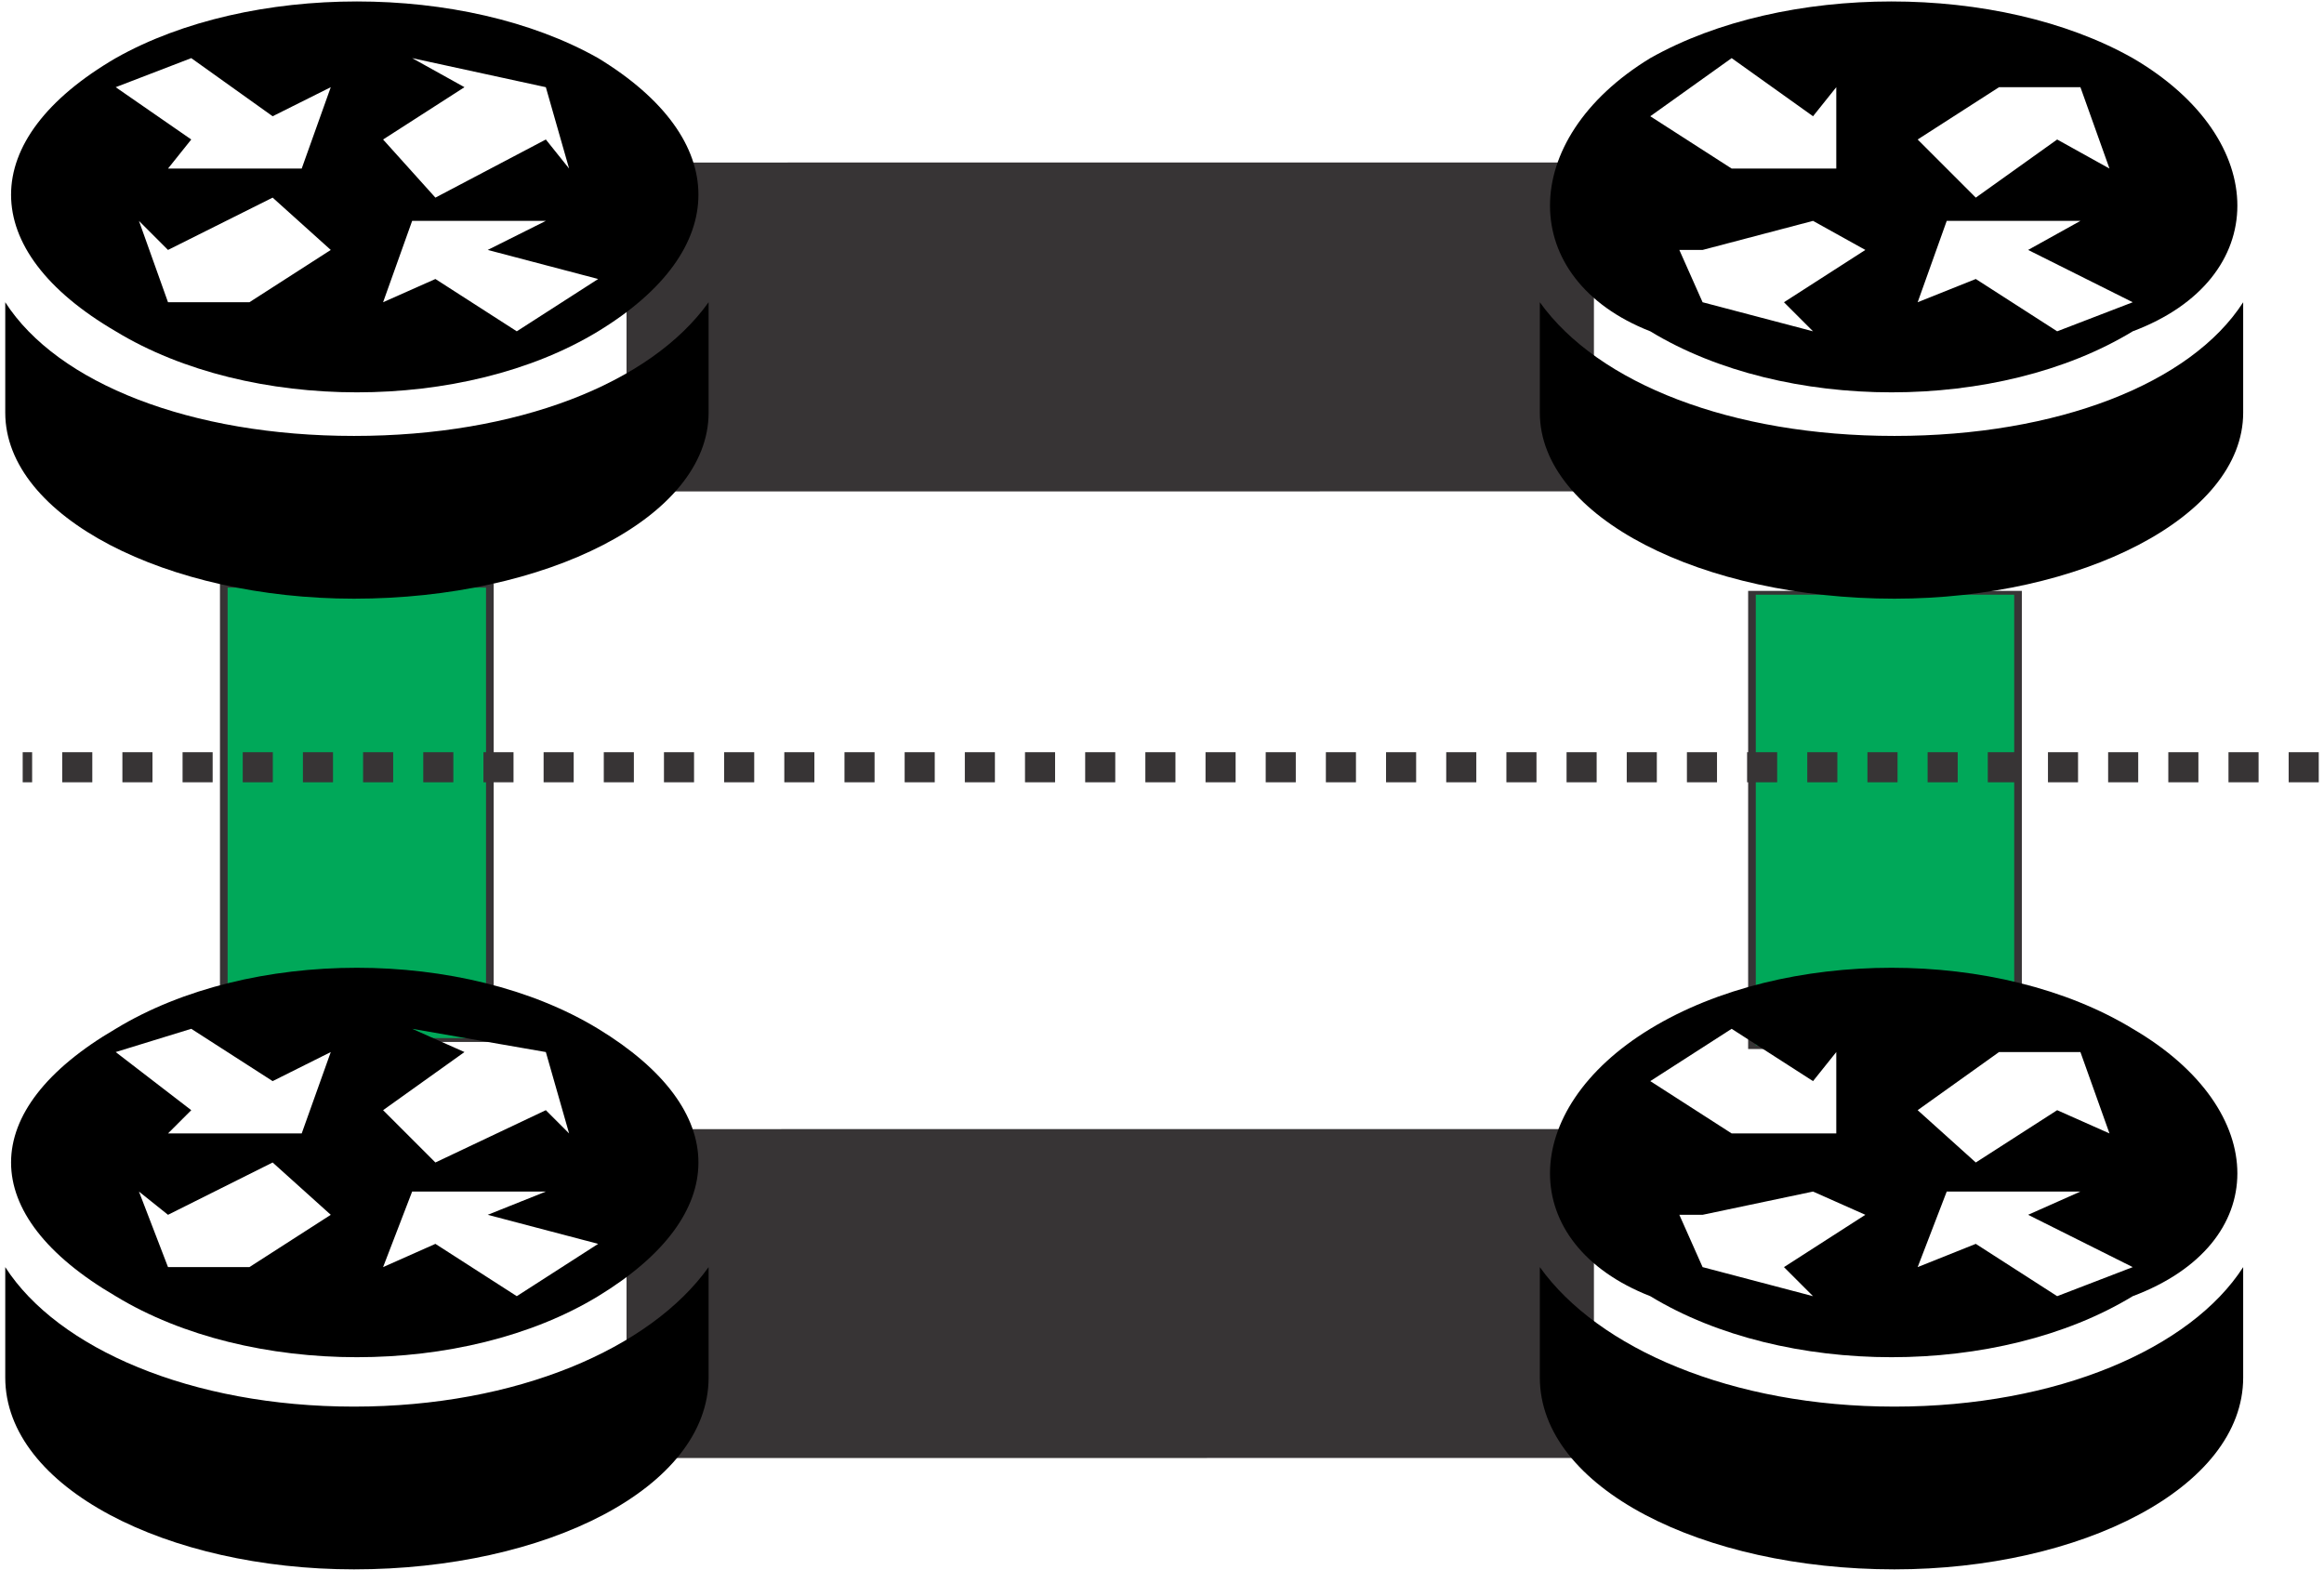
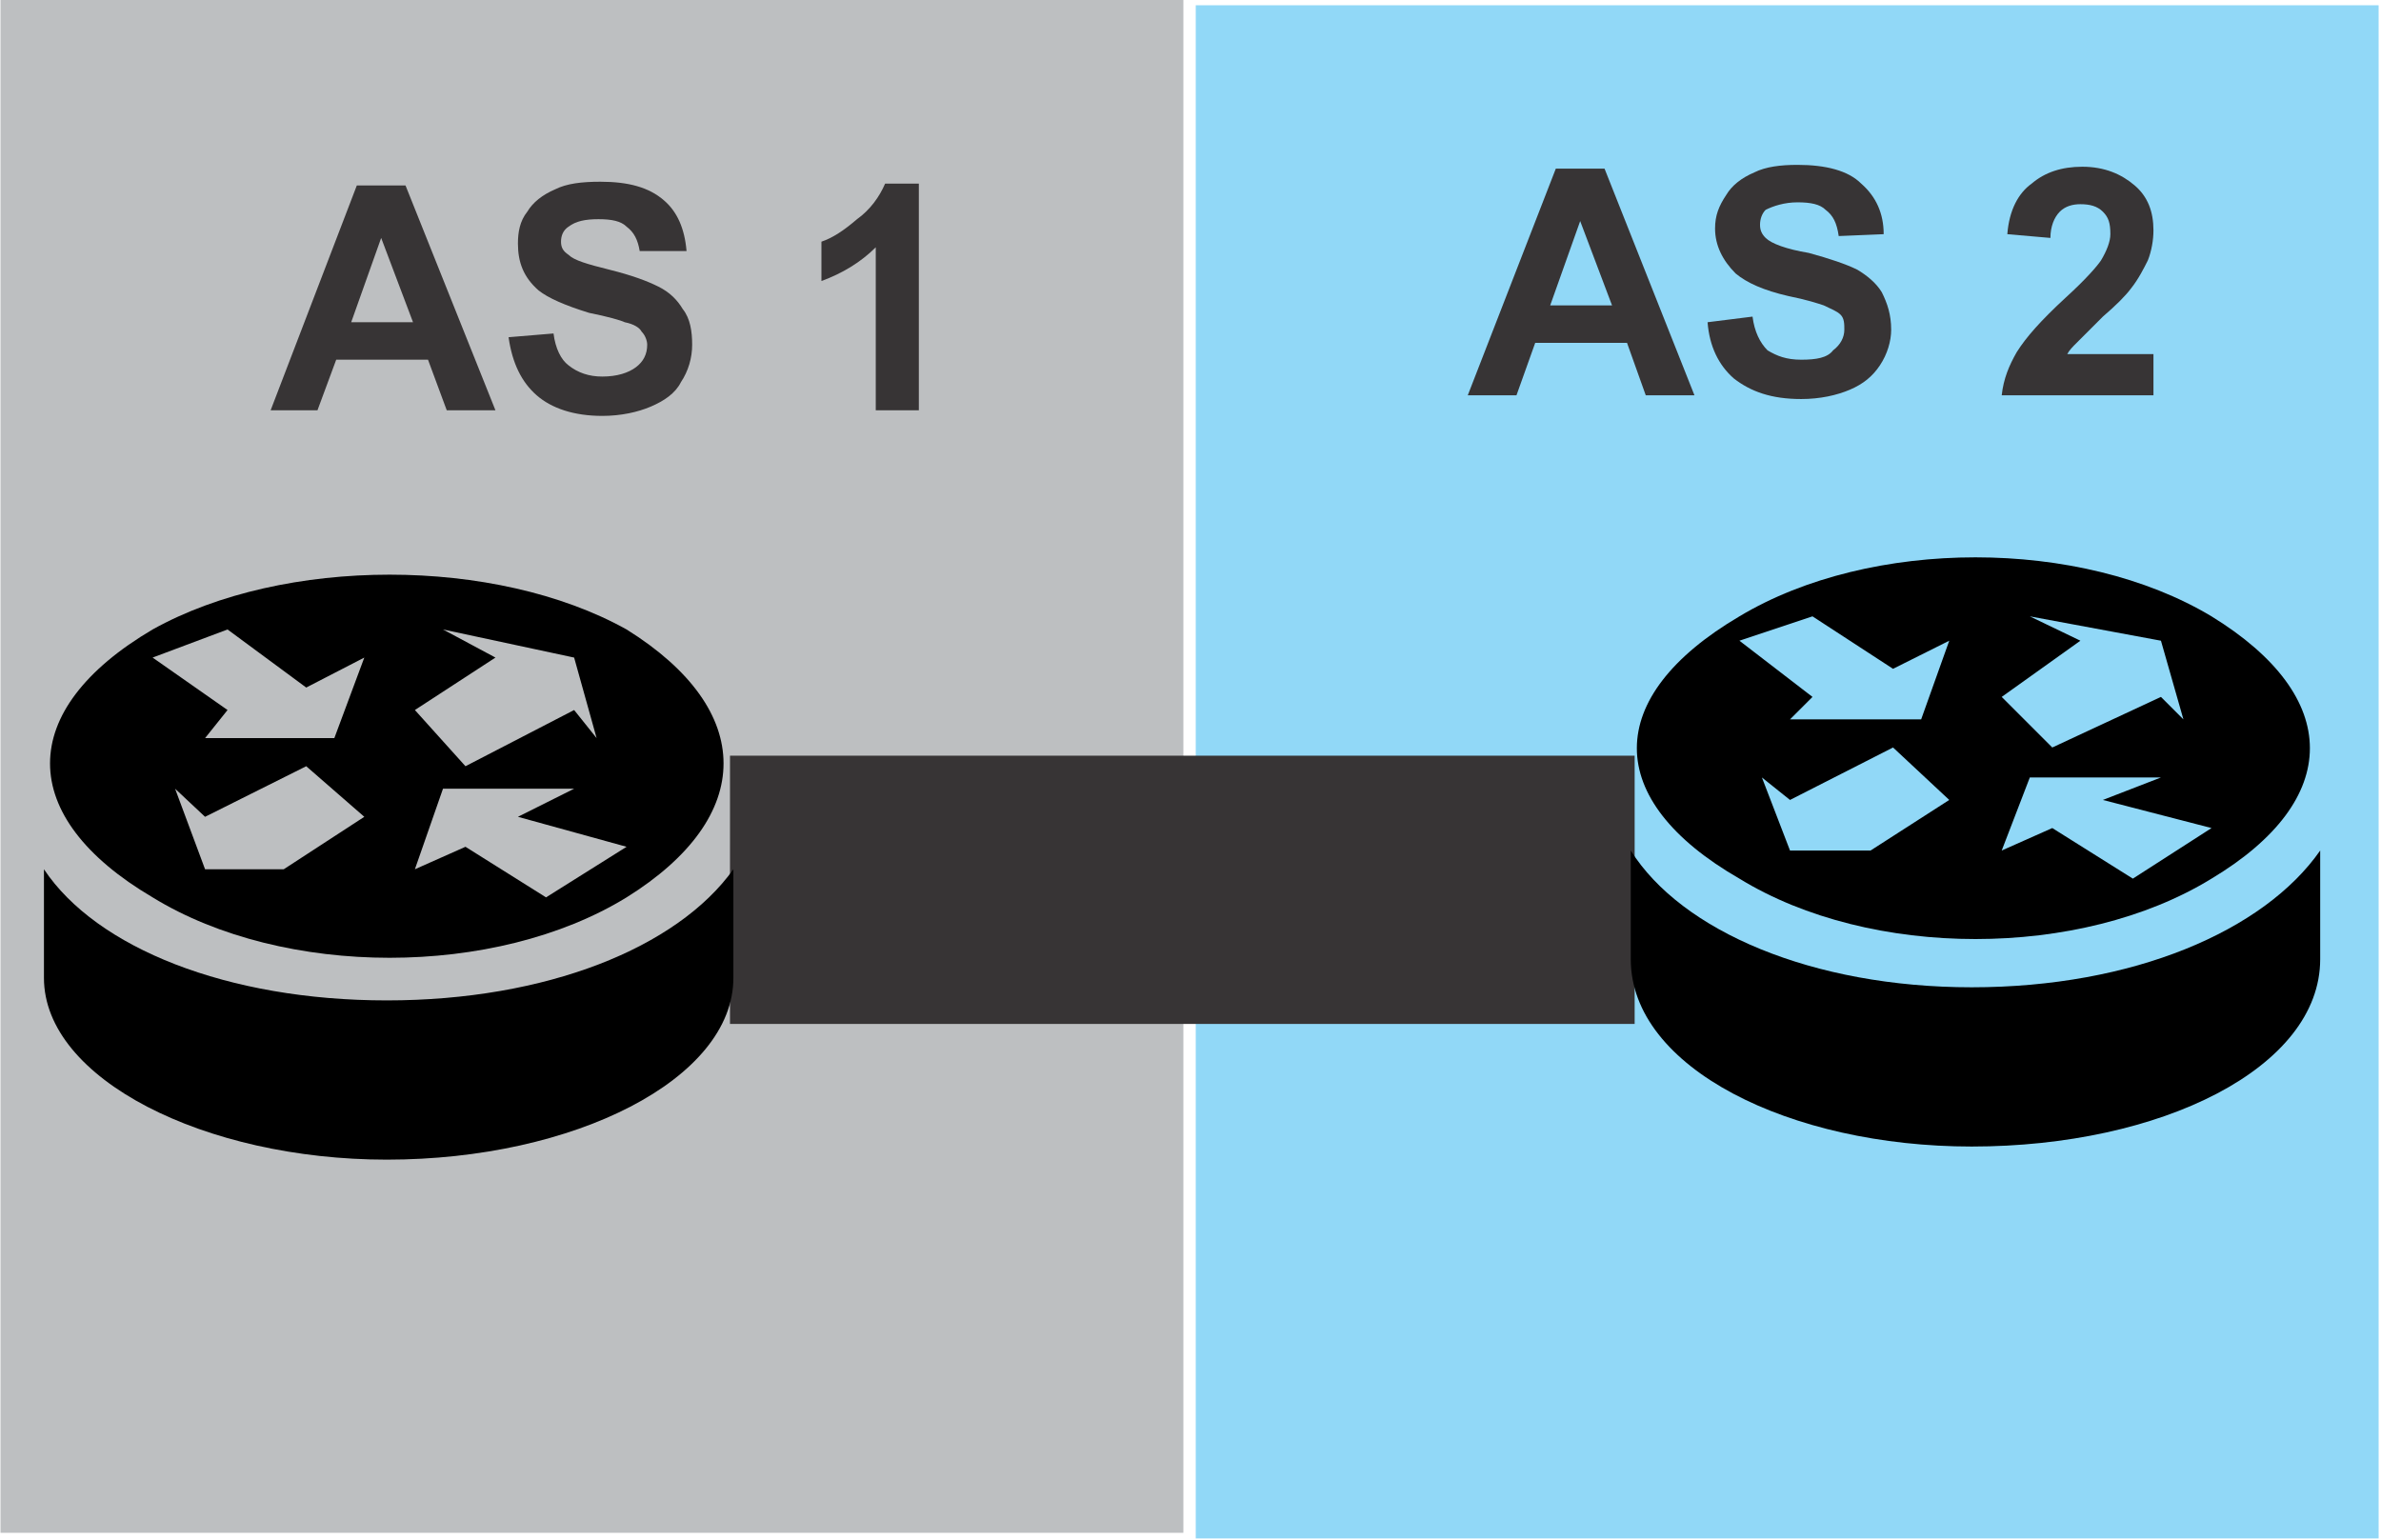
- <svg xmlns="http://www.w3.org/2000/svg" xml:space="preserve" width="385px" height="260px" version="1.1" style="shape-rendering:geometricPrecision; text-rendering:geometricPrecision; image-rendering:optimizeQuality; fill-rule:evenodd; clip-rule:evenodd" viewBox="0 0 398 270">
+ <svg xmlns="http://www.w3.org/2000/svg" xml:space="preserve" width="1257px" height="813px" version="1.1" style="shape-rendering:geometricPrecision; text-rendering:geometricPrecision; image-rendering:optimizeQuality; fill-rule:evenodd; clip-rule:evenodd" viewBox="0 0 1270 822">
  <defs>
    <style type="text/css">
   
-     .str1 {stroke:#373435;stroke-width:7.649}
-     .str0 {stroke:#373435;stroke-width:0.932}
-     .str2 {stroke:#373435;stroke-width:5.176;stroke-dasharray:5.176 5.176}
-     .fil3 {fill:none}
-     .fil0 {fill:#00A859}
-     .fil2 {fill:black}
-     .fil1 {fill:#373435}
+     .str2 {stroke:#373435;stroke-width:2.833}
+     .str0 {stroke:#BDBFC1;stroke-width:2.387}
+     .str1 {stroke:#91D8F7;stroke-width:2.387}
+     .fil0 {fill:#BDBFC1}
+     .fil3 {fill:#373435}
+     .fil1 {fill:#91D8F7}
+     .fil4 {fill:black}
+     .fil2 {fill:#373435;fill-rule:nonzero}
   
  </style>
  </defs>
  <g id="Layer_x0020_1">
-     <rect class="fil0 str0" transform="matrix(-8.35112E-009 -0.710071 1.41361 2.69467E-005 300.495 180.151)" width="110.082" height="32.378" />
-     <rect class="fil0 str0" transform="matrix(-8.35112E-009 -0.710071 1.41361 2.69467E-005 37.5971 178.928)" width="110.082" height="32.378" />
-     <rect class="fil1 str1" transform="matrix(1.41361 -2.46805E-005 -2.89734E-005 1.41361 112.288 199.665)" width="110.082" height="32.378" />
-     <g id="_755938643904">
-       <path class="fil2" d="M60 242c-28,0 -51,-10 -60,-24l0 19c0,19 28,33 60,33 33,0 61,-14 61,-33l0 -19c-10,14 -33,24 -61,24z" />
-       <path class="fil2" d="M19 223c23,14 60,14 83,0 23,-14 23,-32 0,-46 -23,-14 -60,-14 -83,0 -24,14 -24,32 0,46zm27 -37l10 -5 -5 14 -23 0 4 -4 -13 -10 13 -4 14 9 0 0zm51 9l-4 -4 -19 9 -9 -9 14 -10 -9 -4 23 4 4 14 0 0zm-23 19l-9 4 5 -13 23 0 -10 4 19 5 -14 9 -14 -9 0 0zm-46 4l-5 -13 5 4 18 -9 10 9 -14 9 4 0 -18 0z" />
-     </g>
-     <g id="_755938642304">
-       <path class="fil2" d="M325 242c-28,0 -51,-10 -61,-24l0 19c0,19 28,33 61,33 32,0 60,-14 60,-33l0 -19c-9,14 -32,24 -60,24z" />
-       <path class="fil2" d="M283 223c23,14 60,14 83,0 24,-9 24,-32 0,-46 -23,-14 -60,-14 -83,0 -23,14 -23,37 0,46zm28 -37l4 -5 0 14 -23 0 5 0 -14 -9 14 -9 14 9 0 0zm51 9l-9 -4 -14 9 -10 -9 14 -10 -9 0 23 0 5 14 0 0zm-23 19l-10 4 5 -13 23 0 -9 4 18 9 -13 5 -14 -9 0 0zm-47 4l-4 -9 4 0 19 -4 9 4 -14 9 5 5 -19 -5z" />
-     </g>
-     <line class="fil3 str2" x1="398" y1="132" x2="3" y2="132" />
+     <rect class="fil0 str0" x="1" y="1" width="629" height="816" />
+     <rect class="fil1 str1" x="639" y="4" width="629" height="816" />
+     <path class="fil2" d="M264 219l-26 0 -10 -27 -49 0 -10 27 -25 0 46 -120 26 0 48 120zm-44 -47l-17 -45 -16 45 33 0z" />
+     <path id="1" class="fil2" d="M271 180l24 -2c1,8 4,14 8,17 5,4 11,6 18,6 8,0 14,-2 18,-5 4,-3 6,-7 6,-12 0,-2 -1,-5 -3,-7 -1,-2 -4,-4 -9,-5 -2,-1 -9,-3 -19,-5 -13,-4 -22,-8 -27,-12 -8,-7 -11,-15 -11,-25 0,-6 1,-12 5,-17 3,-5 8,-9 15,-12 6,-3 14,-4 24,-4 15,0 26,3 34,10 7,6 11,15 12,27l-25 0c-1,-6 -3,-10 -7,-13 -3,-3 -8,-4 -15,-4 -7,0 -12,1 -16,4 -3,2 -4,5 -4,8 0,3 1,5 4,7 3,3 10,5 22,8 12,3 20,6 26,9 6,3 10,7 13,12 4,5 5,12 5,19 0,7 -2,14 -6,20 -3,6 -9,10 -16,13 -7,3 -16,5 -26,5 -15,0 -27,-4 -35,-11 -8,-7 -13,-17 -15,-31z" />
+     <path id="2" class="fil2" d="M490 219l-23 0 0 -87c-8,8 -18,14 -29,18l0 -21c6,-2 12,-6 19,-12 7,-5 12,-12 15,-19l18 0 0 121z" />
+     <path class="fil2" d="M904 211l-26 0 -10 -28 -49 0 -10 28 -26 0 47 -121 26 0 48 121zm-44 -48l-17 -45 -16 45 33 0z" />
+     <path id="1" class="fil2" d="M911 172l24 -3c1,8 4,14 8,18 5,3 10,5 18,5 8,0 14,-1 17,-5 4,-3 6,-7 6,-11 0,-3 0,-6 -2,-8 -2,-2 -5,-3 -9,-5 -3,-1 -9,-3 -19,-5 -13,-3 -22,-7 -28,-12 -7,-7 -11,-15 -11,-24 0,-7 2,-12 6,-18 3,-5 8,-9 15,-12 6,-3 14,-4 23,-4 15,0 27,3 34,10 8,7 12,16 12,27l-24 1c-1,-7 -3,-11 -7,-14 -3,-3 -8,-4 -15,-4 -7,0 -13,2 -17,4 -2,2 -3,5 -3,8 0,3 1,5 3,7 3,3 11,6 23,8 11,3 20,6 26,9 5,3 10,7 13,12 3,6 5,12 5,20 0,6 -2,13 -6,19 -4,6 -9,10 -16,13 -7,3 -16,5 -26,5 -16,0 -27,-4 -36,-11 -8,-7 -13,-17 -14,-30z" />
+     <path id="2" class="fil2" d="M1149 189l0 22 -81 0c1,-9 4,-16 8,-23 5,-8 13,-17 26,-29 11,-10 17,-17 19,-20 3,-5 5,-10 5,-14 0,-6 -1,-9 -4,-12 -3,-3 -7,-4 -12,-4 -4,0 -8,1 -11,4 -3,3 -5,8 -5,14l-23 -2c1,-13 6,-22 13,-27 7,-6 16,-9 27,-9 12,0 21,4 28,10 7,6 10,14 10,24 0,5 -1,11 -3,16 -2,4 -5,10 -9,15 -3,4 -8,9 -15,15 -7,7 -12,12 -14,14 -2,2 -4,4 -5,6l46 0z" />
  </g>
  <g id="Layer_x0020_1_0">
-     <rect class="fil1 str1" transform="matrix(1.41361 -2.46805E-005 -2.89734E-005 1.41361 112.288 33.3664)" width="110.082" height="32.378" />
+     <rect class="fil3 str2" transform="matrix(1.43053 4.04194E-009 -5.43372E-005 1.41361 391.222 405.377)" width="334.724" height="98.451" />
+     <g id="_755938643904">
+       <path class="fil4" d="M1052 527c-85,0 -155,-30 -182,-73l0 58c0,58 85,100 182,100 101,0 186,-42 186,-100l0 -58c-30,43 -100,73 -186,73z" />
+       <path class="fil4" d="M928 469c70,43 182,43 252,0 70,-42 70,-97 0,-140 -70,-42 -182,-42 -252,0 -73,43 -73,98 0,140zm82 -112l30 -15 -15 42 -70 0 12 -12 -39 -30 39 -13 43 28 0 0 0 0zm155 27l-12 -12 -58 27 -27 -27 42 -30 -27 -13 70 13 12 42 0 0 0 0zm-70 58l-27 12 15 -39 70 0 -31 12 58 15 -42 27 -43 -27 0 0 0 0zm-140 12l-15 -39 15 12 55 -28 30 28 -42 27 12 0 -55 0 0 0z" />
+     </g>
+   </g>
+   <g id="Layer_x0020_1_0_1">
    <g id="_755938643904_1">
-       <path class="fil2" d="M60 75c-28,0 -51,-9 -60,-23l0 19c0,18 28,32 60,32 33,0 61,-14 61,-32l0 -19c-10,14 -33,23 -61,23z" />
-       <path class="fil2" d="M19 57c23,14 60,14 83,0 23,-14 23,-33 0,-47 -23,-13 -60,-13 -83,0 -24,14 -24,33 0,47zm27 -37l10 -5 -5 14 -23 0 4 -5 -13 -9 13 -5 14 10 0 0zm51 9l-4 -5 -19 10 -9 -10 14 -9 -9 -5 23 5 4 14 0 0zm-23 19l-9 4 5 -14 23 0 -10 5 19 5 -14 9 -14 -9 0 0zm-46 4l-5 -14 5 5 18 -9 10 9 -14 9 4 0 -18 0z" />
-     </g>
-     <g id="_755938642304_2">
-       <path class="fil2" d="M325 75c-28,0 -51,-9 -61,-23l0 19c0,18 28,32 61,32 32,0 60,-14 60,-32l0 -19c-9,14 -32,23 -60,23z" />
-       <path class="fil2" d="M283 57c23,14 60,14 83,0 24,-9 24,-33 0,-47 -23,-13 -60,-13 -83,0 -23,14 -23,38 0,47zm28 -37l4 -5 0 14 -23 0 5 0 -14 -9 14 -10 14 10 0 0zm51 9l-9 -5 -14 10 -10 -10 14 -9 -9 0 23 0 5 14 0 0zm-23 19l-10 4 5 -14 23 0 -9 5 18 9 -13 5 -14 -9 0 0zm-47 4l-4 -9 4 0 19 -5 9 5 -14 9 5 5 -19 -5z" />
+       <path class="fil4" d="M206 534c-85,0 -155,-28 -183,-70l0 58c0,54 86,97 183,97 100,0 185,-43 185,-97l0 -58c-30,42 -100,70 -185,70z" />
+       <path class="fil4" d="M81 479c70,43 183,43 253,0 69,-43 69,-100 0,-143 -70,-39 -183,-39 -253,0 -73,43 -73,100 0,143zm82 -112l31 -16 -16 43 -69 0 12 -15 -40 -28 40 -15 42 31 0 0zm155 27l-12 -15 -58 30 -27 -30 43 -28 -28 -15 70 15 12 43 0 0 0 0zm-70 58l-27 12 15 -43 70 0 -30 15 58 16 -43 27 -43 -27 0 0 0 0zm-139 12l-16 -43 16 15 54 -27 31 27 -43 28 12 0 -54 0 0 0z" />
    </g>
  </g>
</svg>
